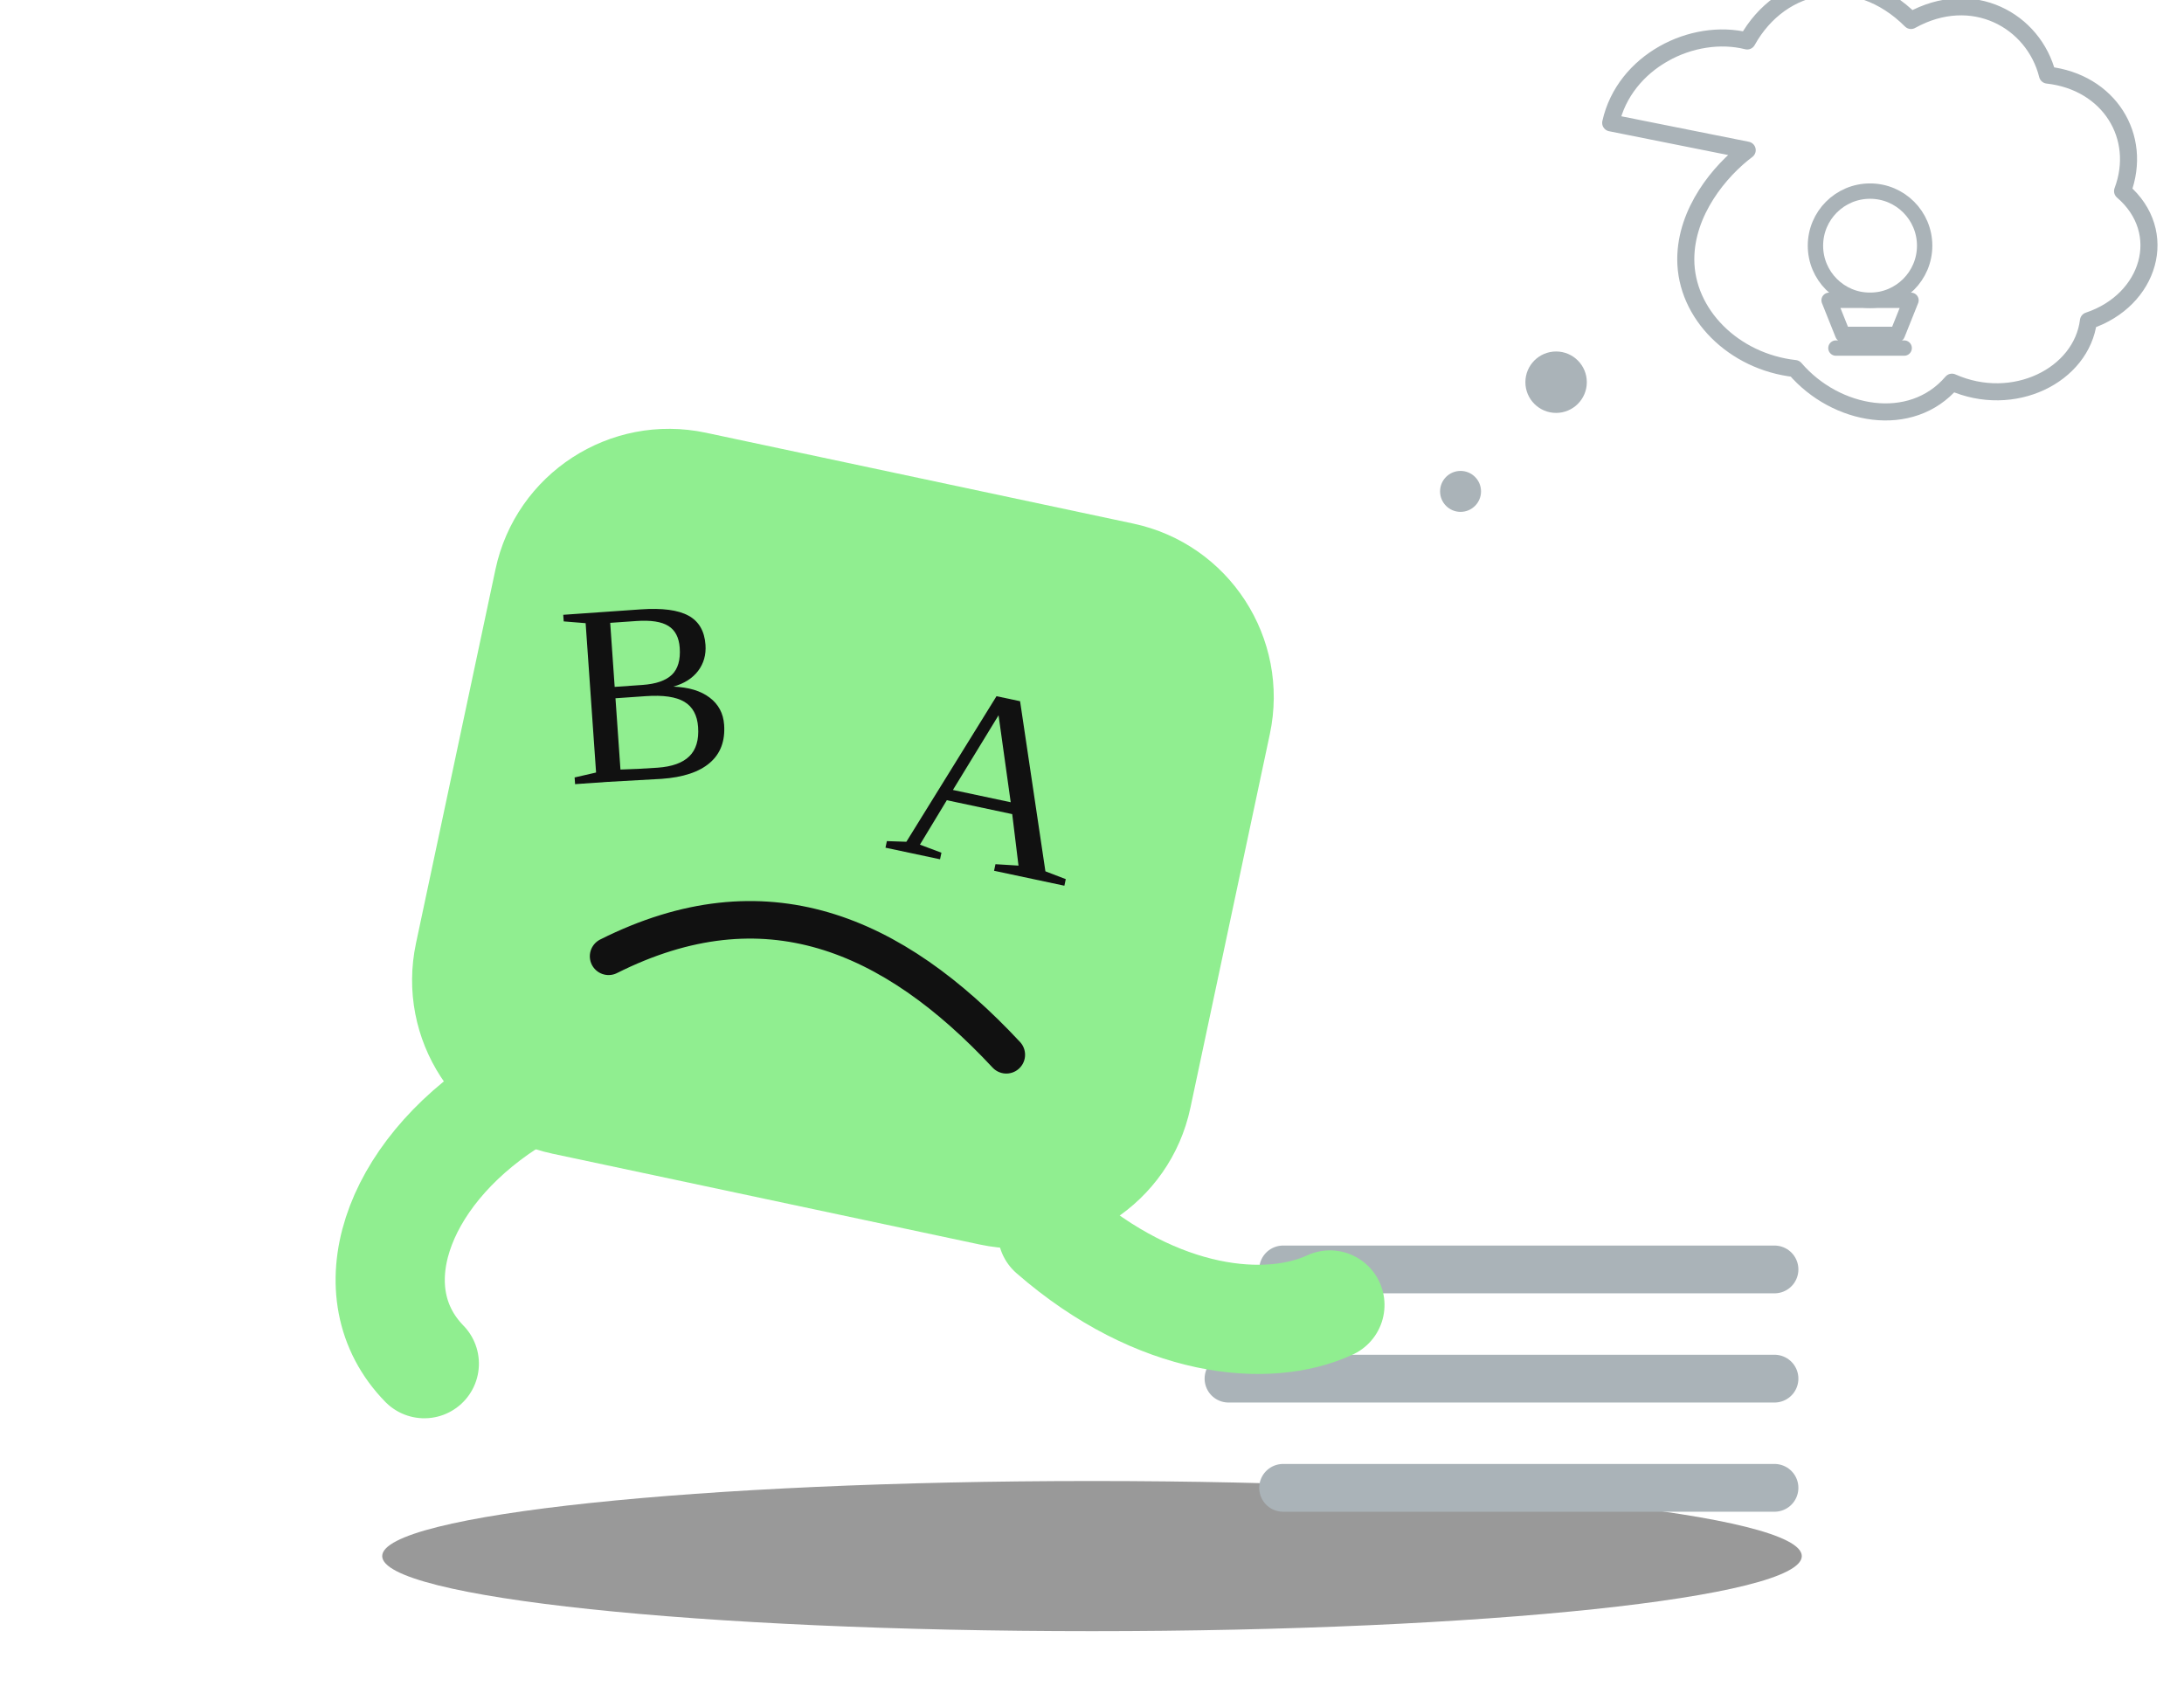
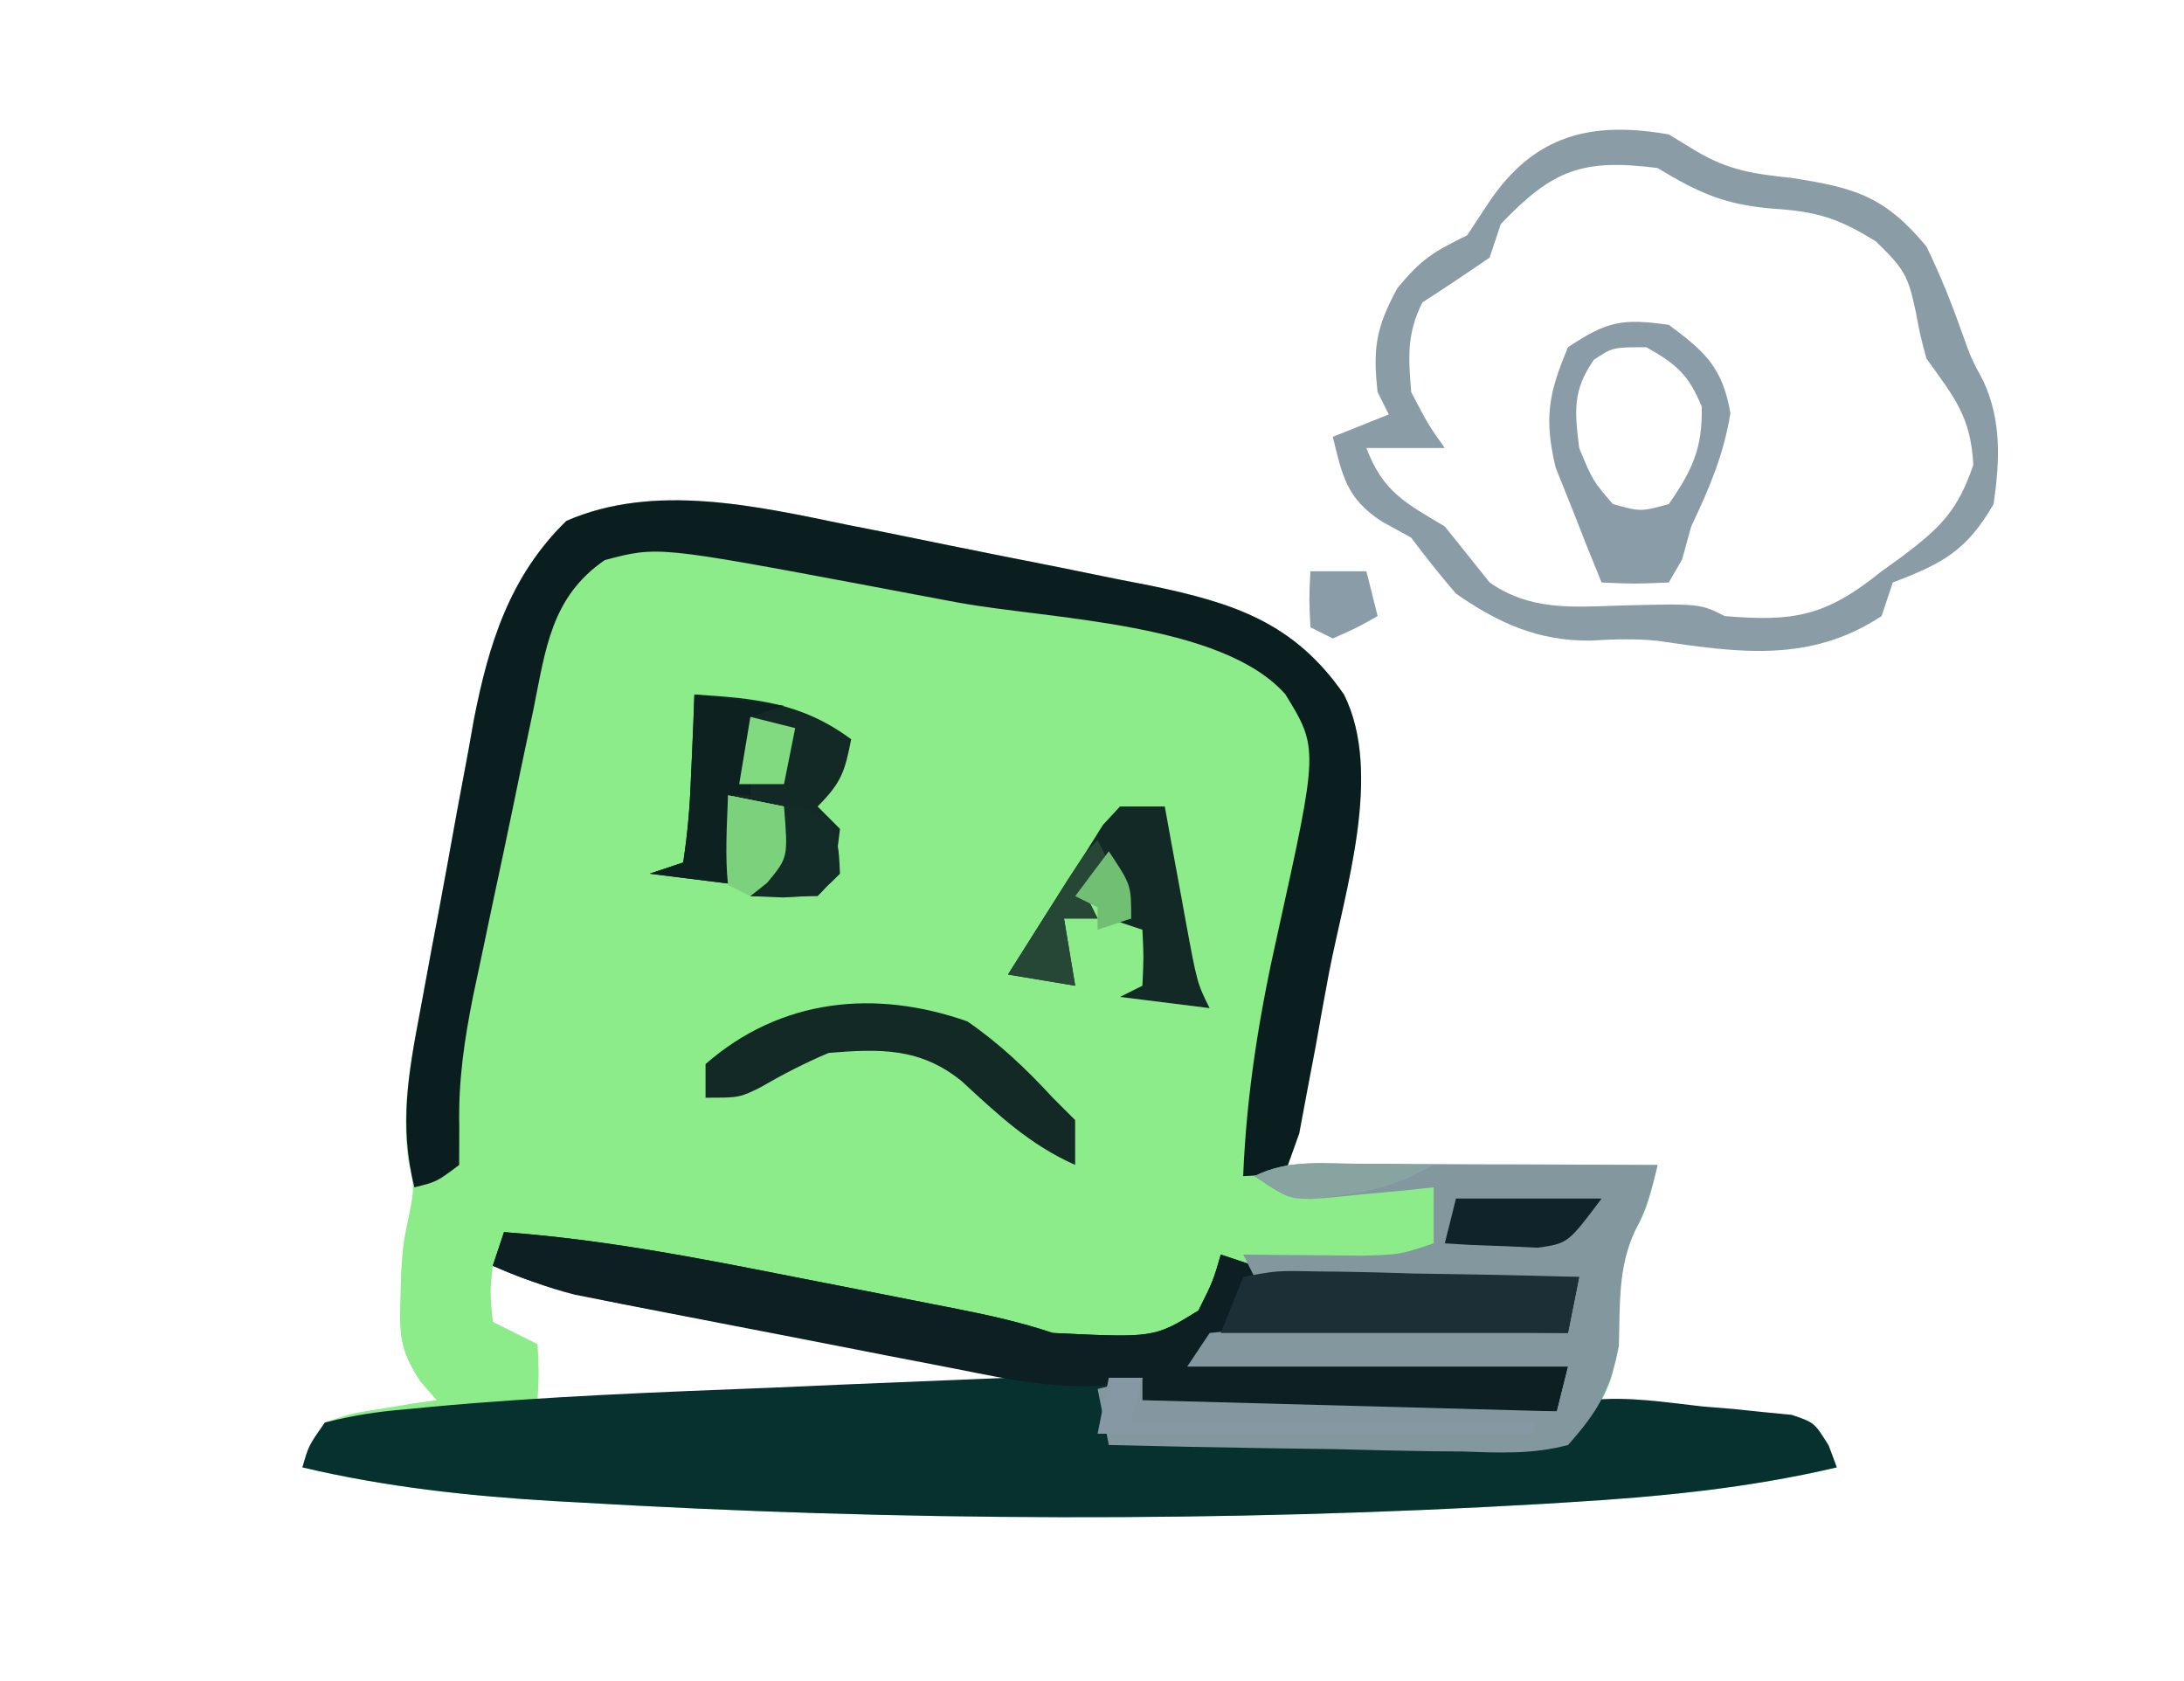
- <svg xmlns="http://www.w3.org/2000/svg" viewBox="0 0 320 250" fill="none">
-   <ellipse cx="160" cy="228" rx="104" ry="11" fill="#000" opacity="0.4" />
-   <g stroke="#AAB3B8" stroke-width="7" stroke-linecap="round">
-     <path d="M188 186h72" />
-     <path d="M180 202h80" />
-     <path d="M188 218h72" />
-   </g>
-   <g transform="translate(78 58) rotate(12)">
-     <path d="M18 102c-14 14-16 32-4 40" stroke="#90EE90" stroke-width="16" stroke-linecap="round" />
-     <path d="M100 104c18 10 34 8 42 2" stroke="#90EE90" stroke-width="16" stroke-linecap="round" />
-     <rect width="116" height="108" rx="26" fill="#90EE90" />
-     <g fill="#111111" font-family="Georgia, 'Times New Roman', serif" font-size="38">
-       <text x="14" y="50" transform="rotate(-16 32 42)">B</text>
-       <text x="64" y="54">A</text>
-     </g>
-     <path d="M28 78c20-16 40-12 60 2" stroke="#111111" stroke-width="5.5" stroke-linecap="round" />
-   </g>
-   <circle cx="214" cy="72" r="3" fill="#AAB3B8" />
-   <circle cx="228" cy="56" r="4.5" fill="#AAB3B8" />
-   <path d="M236 18c2-9 12-14 20-12 5-9 16-11 24-3 9-5 18 0 20 8 9 1 14 9 11 17 7 6 4 16-5 19-1 8-11 13-20 9-6 7-17 5-23-2-9-1-16-8-16-16 0-7 5-13 9-16z" stroke="#AAB3B8" stroke-width="2.5" stroke-linejoin="round" />
-   <g transform="translate(258 24)" fill="none" stroke="#AAB3B8" stroke-width="2.25" stroke-linecap="round" stroke-linejoin="round">
-     <circle cx="16" cy="12" r="8" />
-     <path d="M10 20h12l-2 5h-8z" />
-     <path d="M11 27h10" />
-   </g>
+ <svg xmlns="http://www.w3.org/2000/svg" viewBox="0 0 195 150" fill="none">
+   <path d="M0 0 C0.97 0.19 1.94 0.39 2.94 0.58 C4.97 0.99 6.99 1.4 9.02 1.82 C12.11 2.45 15.21 3.06 18.31 3.67 C20.29 4.07 22.27 4.47 24.25 4.88 C25.17 5.06 26.09 5.24 27.03 5.42 C34.42 6.96 39.83 8.69 44.29 15.14 C48.06 22.67 43.88 34.42 42.29 42.2 C41.3 47.13 40.31 52.06 39.29 57.14 C50.18 57.14 61.07 57.14 72.29 57.14 C71.29 61.14 71.29 61.14 70.27 63.04 C69.05 65.66 68.91 67.89 68.73 70.76 C68.39 75.94 68.39 75.94 67.29 78.14 C67.86 78.18 68.42 78.22 69.01 78.26 C71.56 78.45 74.11 78.67 76.67 78.89 C77.56 78.95 78.45 79.01 79.36 79.07 C80.21 79.15 81.06 79.23 81.94 79.31 C82.73 79.37 83.51 79.43 84.32 79.5 C86.29 80.14 86.29 80.14 87.56 82.19 C87.81 82.83 88.05 83.47 88.29 84.14 C80.33 86.01 72.45 86.77 64.29 87.26 C63.61 87.3 62.92 87.35 62.21 87.39 C33.5 89.07 4.5 88.95 -24.21 87.26 C-24.89 87.22 -25.58 87.18 -26.28 87.14 C-33.9 86.69 -41.27 85.9 -48.71 84.14 C-47.86 82.19 -47.86 82.19 -46.71 80.14 C-44.32 79.31 -44.32 79.31 -41.58 78.89 C-40.67 78.74 -39.76 78.59 -38.82 78.43 C-38.13 78.34 -37.43 78.24 -36.71 78.14 C-37.2 77.58 -37.69 77.02 -38.19 76.45 C-39.96 73.74 -40.06 72.39 -39.96 69.2 C-39.93 68.32 -39.91 67.44 -39.88 66.53 C-39.71 64.14 -39.71 64.14 -39.14 61.39 C-38.71 59.14 -38.71 59.14 -39.27 56.6 C-39.85 51.98 -39.06 47.98 -38.2 43.43 C-38.03 42.5 -37.86 41.57 -37.68 40.62 C-37.32 38.66 -36.96 36.71 -36.58 34.75 C-36.02 31.78 -35.49 28.81 -34.95 25.83 C-34.6 23.93 -34.24 22.02 -33.88 20.11 C-33.73 19.23 -33.57 18.35 -33.41 17.45 C-32.08 10.63 -30.2 4.57 -25.14 -0.36 C-17.28 -3.79 -8.15 -1.68 0 0 Z M-31.71 66.14 C-31.96 68.51 -31.96 68.51 -31.71 71.14 C-31.38 71.3 -31.38 71.3 -29.71 72.14 C-29.05 72.47 -28.39 72.8 -27.71 73.14 C-27.58 75.7 -27.58 75.7 -27.71 78.14 C-11.69 78.33 4.29 77.73 20.29 77.14 C20.29 76.81 20.29 76.48 20.29 76.14 C19.72 76.03 19.14 75.92 18.54 75.8 C12.52 74.65 6.51 73.5 0.49 72.35 C-1.76 71.92 -4 71.49 -6.25 71.06 C-9.48 70.44 -12.71 69.82 -15.94 69.2 C-16.94 69.01 -17.94 68.82 -18.97 68.62 C-19.92 68.44 -20.86 68.26 -21.82 68.08 C-22.65 67.92 -23.47 67.76 -24.32 67.6 C-26.79 67.12 -29.25 66.63 -31.71 66.14 Z " fill="#8DEC8A" transform="translate(75.70703,46.86328)" />
+   <path d="M0 0 C8.8 0.64 17.33 2.3 25.97 4.01 C28.46 4.5 30.94 4.99 33.43 5.47 C35.01 5.78 36.6 6.09 38.18 6.41 C38.55 6.48 38.55 6.48 40.43 6.85 C43.36 7.43 46.16 8.05 49 9 C58.05 9.44 58.05 9.44 62 7 C63.31 4.37 63.31 4.37 64 2 C64.99 2.33 65.98 2.66 67 3 C69.21 3.15 71.42 3.25 73.64 3.32 C74.94 3.36 76.23 3.4 77.57 3.44 C78.94 3.48 80.32 3.52 81.69 3.56 C83.07 3.61 84.45 3.65 85.84 3.69 C89.23 3.8 92.61 3.9 96 4 C95.67 5.65 95.34 7.3 95 9 C94.52 9.01 94.52 9.01 92.08 9.08 C88.51 9.17 84.95 9.27 81.38 9.37 C79.84 9.42 78.29 9.46 76.75 9.5 C74.53 9.55 72.31 9.62 70.1 9.68 C69.4 9.7 68.71 9.72 67.99 9.73 C63.11 9.89 63.11 9.89 62 11 C67.44 11.16 67.44 11.16 95 12 C94.67 13.32 94.34 14.64 94 16 C81.46 16 68.92 16 56 16 C56.33 15.01 56.66 14.02 57 13 C56.01 13.33 55.02 13.66 54 14 C54 15.32 54 16.64 54 18 C59.8 18.07 65.6 18.13 71.41 18.16 C73.38 18.18 75.36 18.2 77.33 18.23 C80.17 18.26 83 18.28 85.84 18.29 C86.72 18.31 87.61 18.32 88.52 18.34 C88.93 18.34 88.93 18.34 91.01 18.34 C91.37 18.34 91.37 18.34 93.2 18.36 C95 18 95 18 97 15 C100.34 14.64 103.67 15.19 107 15.56 C107.46 15.6 107.46 15.6 109.81 15.79 C110.7 15.88 111.59 15.97 112.5 16.07 C112.91 16.11 112.91 16.11 114.97 16.31 C117 17 117 17 118.28 19.06 C118.4 19.38 118.4 19.38 119 21 C111.04 22.87 103.15 23.63 95 24.12 C94.31 24.17 93.63 24.21 92.92 24.25 C64.21 25.93 35.2 25.81 6.5 24.12 C5.82 24.09 5.13 24.05 4.42 24.01 C-3.2 23.55 -10.56 22.76 -18 21 C-17.45 19.07 -17.45 19.07 -16 17 C-13.49 16.36 -11.37 16.03 -8.82 15.82 C-8.07 15.75 -7.33 15.67 -6.56 15.6 C3.62 14.66 13.85 14.28 24.06 13.88 C26.1 13.79 28.15 13.7 30.19 13.61 C35.13 13.4 40.06 13.2 45 13 C43.78 12.77 42.57 12.54 41.32 12.3 C36.8 11.43 32.28 10.56 27.76 9.69 C25.8 9.32 23.85 8.94 21.89 8.57 C19.08 8.03 16.27 7.49 13.46 6.95 C12.59 6.78 11.71 6.62 10.82 6.45 C6.68 5.64 2.86 4.78 -1 3 C-0.67 2.01 -0.34 1.02 0 0 Z " fill="#07312F" transform="translate(45,110)" />
+   <path d="M0 0 C0.97 0.19 1.94 0.39 2.94 0.58 C4.97 0.99 6.99 1.4 9.02 1.82 C12.11 2.45 15.21 3.06 18.31 3.67 C20.29 4.07 22.27 4.47 24.25 4.88 C25.17 5.06 26.09 5.24 27.03 5.42 C34.42 6.96 39.83 8.69 44.29 15.14 C47.8 22.16 44.38 32.6 42.95 40.01 C42.54 42.16 42.16 44.31 41.78 46.47 C41.52 47.84 41.26 49.21 41 50.57 C40.88 51.19 40.88 51.19 40.3 54.32 C39.97 55.25 39.63 56.18 39.29 57.14 C37.19 58.05 37.19 58.05 35.29 58.14 C35.59 50.73 36.73 43.72 38.36 36.51 C42.02 19.94 42.02 19.94 39.05 15.11 C33.34 8.69 18.06 8.44 9.78 6.92 C7.23 6.45 4.69 5.96 2.14 5.48 C-17 1.89 -17 1.89 -21.71 3.14 C-26.49 6.42 -26.99 11.08 -28.07 16.43 C-28.26 17.34 -28.45 18.25 -28.65 19.18 C-29.06 21.1 -29.46 23.02 -29.85 24.94 C-30.45 27.87 -31.08 30.78 -31.7 33.7 C-32.1 35.57 -32.49 37.44 -32.88 39.31 C-33.06 40.17 -33.25 41.04 -33.44 41.93 C-34.24 45.91 -34.79 49.59 -34.7 53.66 C-34.7 54.81 -34.7 55.95 -34.71 57.14 C-36.71 58.64 -36.71 58.64 -38.71 59.14 C-40.09 53.57 -39.24 48.95 -38.2 43.43 C-38.03 42.5 -37.86 41.57 -37.68 40.62 C-37.32 38.66 -36.96 36.71 -36.58 34.75 C-36.02 31.78 -35.49 28.81 -34.95 25.83 C-34.6 23.93 -34.24 22.02 -33.88 20.11 C-33.73 19.23 -33.57 18.35 -33.41 17.45 C-32.08 10.63 -30.2 4.57 -25.14 -0.36 C-17.28 -3.79 -8.15 -1.68 0 0 Z " fill="#0B1E1F" transform="translate(75.70703,46.86328)" />
+   <path d="M0 0 C8.8 0.64 17.33 2.3 25.97 4.01 C28.46 4.5 30.94 4.99 33.43 5.47 C35.01 5.78 36.6 6.09 38.18 6.41 C38.55 6.48 38.55 6.48 40.43 6.85 C43.36 7.43 46.16 8.05 49 9 C58.05 9.44 58.05 9.44 62 7 C63.31 4.38 63.31 4.38 64 2 C64.99 2.33 65.98 2.66 67 3 C69.21 3.15 71.42 3.25 73.64 3.32 C74.94 3.36 76.23 3.4 77.57 3.44 C78.94 3.48 80.32 3.52 81.69 3.56 C83.07 3.61 84.45 3.65 85.84 3.69 C89.23 3.8 92.61 3.9 96 4 C95.67 5.65 95.34 7.3 95 9 C94.52 9.01 94.52 9.01 92.08 9.08 C88.51 9.17 84.95 9.27 81.38 9.37 C79.84 9.42 78.29 9.46 76.75 9.5 C74.53 9.55 72.31 9.62 70.1 9.68 C69.4 9.7 68.71 9.72 67.99 9.73 C63.11 9.89 63.11 9.89 62 11 C67.44 11.16 67.44 11.16 95 12 C94.67 13.32 94.34 14.64 94 16 C81.46 16 68.92 16 56 16 C56.33 15.01 56.66 14.02 57 13 C56.23 13.2 55.46 13.4 54.67 13.61 C49.64 14.14 45.24 13.18 40.31 12.2 C39.8 12.1 39.8 12.1 37.21 11.6 C35.05 11.19 32.9 10.77 30.74 10.34 C27.45 9.69 24.15 9.06 20.85 8.42 C18.76 8.02 16.66 7.61 14.56 7.2 C14.07 7.1 14.07 7.1 11.58 6.62 C10.66 6.44 9.74 6.26 8.79 6.07 C7.98 5.91 7.18 5.75 6.35 5.59 C3.78 4.95 1.43 4.03 -1 3 C-0.67 2.01 -0.34 1.02 0 0 Z " fill="#0D1F23" transform="translate(45,110)" />
+   <path d="M0 0 C0.38 0 0.38 0 2.28 0 C4.68 0.01 7.09 0.02 9.49 0.04 C11.12 0.04 12.75 0.04 14.38 0.05 C18.38 0.06 22.37 0.08 26.37 0.1 C25.86 2.27 25.4 4.04 24.33 6.01 C22.81 9.31 23.02 12.66 22.91 16.25 C22.17 20.16 21.03 22.11 18.37 25.1 C15.24 25.94 12.22 25.8 9.01 25.68 C8.56 25.68 8.56 25.68 6.27 25.66 C3.38 25.62 0.5 25.55 -2.38 25.47 C-4.34 25.44 -6.3 25.42 -8.25 25.39 C-13.05 25.32 -17.84 25.22 -22.63 25.1 C-22.96 23.45 -23.29 21.8 -23.63 20.1 C-22.31 19.77 -20.99 19.44 -19.63 19.1 C-19.63 19.76 -19.63 20.42 -19.63 21.1 C-13.53 21.26 -13.53 21.26 17.37 22.1 C17.7 20.78 18.03 19.46 18.37 18.1 C7.15 18.1 -4.07 18.1 -15.63 18.1 C-14.97 17.11 -14.31 16.12 -13.63 15.1 C-11.15 14.83 -8.92 14.75 -6.44 14.8 C-6.08 14.81 -6.08 14.81 -4.29 14.82 C-2.03 14.83 0.23 14.87 2.49 14.91 C4.02 14.93 5.56 14.94 7.09 14.95 C10.85 14.98 14.61 15.04 18.37 15.1 C18.7 13.45 19.03 11.8 19.37 10.1 C18.49 10.11 17.62 10.12 16.72 10.13 C13.49 10.16 10.26 10.19 7.03 10.21 C5.63 10.22 4.23 10.23 2.83 10.25 C0.82 10.27 -1.18 10.28 -3.19 10.29 C-4.4 10.3 -5.61 10.31 -6.86 10.32 C-7.32 10.29 -7.32 10.29 -9.63 10.1 C-9.96 9.44 -10.29 8.78 -10.63 8.1 C-10.14 8.1 -10.14 8.1 -7.68 8.13 C-6.4 8.14 -5.13 8.15 -3.82 8.16 C-3.19 8.17 -3.19 8.17 0.01 8.2 C3.37 8.1 3.37 8.1 6.37 7.1 C6.37 5.45 6.37 3.8 6.37 2.1 C5.46 2.19 4.56 2.29 3.63 2.39 C2.45 2.5 1.27 2.61 0.05 2.72 C-1.12 2.84 -2.29 2.95 -3.5 3.07 C-6.63 3.1 -6.63 3.1 -9.63 1.1 C-6.57 -0.44 -3.36 -0.02 0 0 Z " fill="#83979F" transform="translate(121.6328,103.9023)" />
+   <path d="M0 0 C0.8 0.48 1.59 0.97 2.41 1.47 C5.37 3.22 7.54 3.52 10.94 3.88 C16.65 4.76 19.28 5.53 23 10 C24.21 12.49 25.22 14.98 26.14 17.6 C27 20 27 20 28.09 22.03 C29.73 25.57 29.55 29.19 29 33 C26.6 37.18 24.38 38.34 20 40 C19.67 40.99 19.34 41.98 19 43 C12.57 47.23 6.2 46.26 -1 45.21 C-3.05 45 -4.95 45.07 -7 45.19 C-11.65 45.24 -15.21 43.63 -19 41 C-20.39 39.38 -21.73 37.71 -23 36 C-23.87 35.53 -24.73 35.05 -25.62 34.56 C-28.76 32.5 -29.13 30.56 -30 27 C-28.35 26.34 -26.7 25.68 -25 25 C-25.33 24.34 -25.66 23.68 -26 23 C-26.44 19.09 -26.14 17.25 -24.25 13.75 C-22.04 11.05 -20.97 10.48 -18 9 C-17.36 8.03 -16.72 7.06 -16.06 6.06 C-12.02 0.05 -6.96 -1.22 0 0 Z M-15 8 C-15.33 8.99 -15.66 9.98 -16 11 C-17.98 12.36 -19.98 13.7 -22 15 C-23.41 17.82 -23.25 19.87 -23 23 C-21.5 25.88 -21.5 25.88 -20 28 C-22.31 28 -24.62 28 -27 28 C-25.52 31.91 -23.51 32.91 -20 35 C-18.66 36.66 -17.33 38.33 -16 40 C-12.37 42.53 -8.62 42.2 -4.38 42.06 C2.76 41.88 2.76 41.88 5 43 C11.19 43.52 14.03 43.02 19 39 C19.62 38.55 20.25 38.11 20.89 37.64 C24.26 35.09 25.8 33.59 27.19 29.5 C26.96 25.17 25.5 23.5 23 20 C22.46 17.99 22.46 17.99 22.06 15.88 C21.37 12.62 21.05 12.04 18.5 9.56 C15.1 7.44 13.16 6.87 9.19 6.62 C4.93 6.25 2.65 5.21 -1 3 C-7.7 2.15 -10.35 3.13 -15 8 Z " fill="#8A9DA7" transform="translate(149,12)" />
+   <path d="M0 0 C5.38 0.34 9.53 0.69 14 4 C13.43 6.87 13.14 7.86 11 10 C11.66 10.66 12.32 11.32 13 12 C12.44 16.56 12.44 16.56 11 18 C9 18.04 7 18.04 5 18 C5.66 17.01 6.32 16.02 7 15 C7.38 13.34 7.73 11.68 8 10 C6.35 9.67 4.7 9.34 3 9 C3.33 11.64 3.66 14.28 4 17 C1.36 16.67 -1.28 16.34 -4 16 C-3.01 15.67 -2.02 15.34 -1 15 C-0.61 12.41 -0.4 10.04 -0.31 7.44 C-0.28 6.73 -0.24 6.02 -0.21 5.28 C-0.13 3.52 -0.06 1.76 0 0 Z " fill="#132925" transform="translate(62,62)" />
+   <path d="M0 0 C3.26 2.41 4.8 3.83 5.5 7.88 C4.9 11.62 3.62 14.58 2 18 C1.73 18.97 1.46 19.94 1.19 20.94 C0.8 21.62 0.4 22.3 0 23 C-3.07 23.13 -3.07 23.13 -6 23 C-6.9 20.82 -7.77 18.64 -8.62 16.44 C-9.11 15.22 -9.6 14 -10.1 12.75 C-11.15 8.36 -10.74 6.12 -9 2 C-5.48 -0.35 -4.14 -0.58 0 0 Z M-6.69 3.12 C-8.61 5.88 -8.4 7.71 -8 11 C-6.81 13.88 -6.81 13.88 -5 16 C-2.5 16.69 -2.5 16.69 0 16 C2.1 12.99 3.02 11 2.94 7.31 C1.79 4.47 0.66 3.49 -2 2 C-5 2 -5 2 -6.69 3.12 Z " fill="#8A9CA7" transform="translate(149,29)" />
+   <path d="M0 0 C2.98 -0.57 2.98 -0.57 6.76 -0.49 C7.42 -0.48 8.08 -0.47 8.77 -0.47 C10.89 -0.44 13.01 -0.38 15.12 -0.31 C16.56 -0.29 18 -0.26 19.43 -0.24 C22.96 -0.19 26.48 -0.1 30 0 C29.67 1.65 29.34 3.3 29 5 C18.77 5 8.54 5 -2 5 C-1.34 3.35 -0.68 1.7 0 0 Z " fill="#1C2F36" transform="translate(111,114)" />
+   <path d="M0 0 C2.91 2.01 5.23 4.22 7.62 6.81 C8.28 7.47 8.94 8.13 9.62 8.81 C9.62 10.13 9.62 11.45 9.62 12.81 C5.57 11.01 2.76 8.35 -0.47 5.37 C-4.17 2.34 -7.77 2.43 -12.38 2.81 C-14.54 3.72 -16.54 4.76 -18.58 5.94 C-20.38 6.81 -20.38 6.81 -23.38 6.81 C-23.38 5.82 -23.38 4.83 -23.38 3.81 C-16.66 -2.07 -8.21 -2.89 0 0 Z " fill="#122925" transform="translate(86.375,91.1875)" />
+   <path d="M0 0 C1.32 0 2.64 0 4 0 C4.2 1.13 4.41 2.26 4.62 3.43 C4.89 4.91 5.17 6.39 5.44 7.88 C5.57 8.62 5.71 9.37 5.85 10.14 C6.89 15.77 6.89 15.77 8 18 C5.36 17.67 2.72 17.34 0 17 C0.66 16.67 1.32 16.34 2 16 C2.12 13.44 2.12 13.44 2 11 C1.01 10.67 0.02 10.34 -1 10 C-0.34 10 0.32 10 1 10 C0.34 8.35 -0.32 6.7 -1 5 C-1.33 5.5 -1.33 5.5 -3 8 C-2.67 8.66 -2.34 9.32 -2 10 C-2.99 10 -3.98 10 -5 10 C-4.67 11.98 -4.34 13.96 -4 16 C-4.99 15.84 -4.99 15.84 -10 15 C-8.9 13.25 -7.79 11.5 -6.69 9.75 C-6.07 8.78 -5.46 7.8 -4.82 6.8 C-4.22 5.87 -3.62 4.95 -3 4 C-2.51 3.22 -2.02 2.44 -1.52 1.64 C-1.02 1.1 -0.52 0.56 0 0 Z " fill="#122925" transform="translate(100,72)" />
+   <path d="M0 0 C2.64 0.33 5.28 0.66 8 1 C7.01 1.33 6.02 1.66 5 2 C5 4.31 5 6.62 5 9 C4.34 9 3.68 9 3 9 C3.33 11.64 3.66 14.28 4 17 C1.36 16.67 -1.28 16.34 -4 16 C-3.01 15.67 -2.02 15.34 -1 15 C-0.61 12.41 -0.4 10.04 -0.31 7.44 C-0.28 6.73 -0.24 6.02 -0.21 5.28 C-0.13 3.52 -0.06 1.76 0 0 Z " fill="#0D2121" transform="translate(62,62)" />
+   <path d="M0 0 C0.99 0 1.98 0 3 0 C2.67 1.32 2.34 2.64 2 4 C13.88 4 25.76 4 38 4 C38 4.33 38 4.66 38 5 C25.13 5 12.26 5 -1 5 C-0.67 3.35 -0.34 1.7 0 0 Z " fill="#8598A3" transform="translate(99,123)" />
+   <path d="M0 0 C4.29 0 8.58 0 13 0 C10 4 10 4 7.3 4.39 C6.31 4.34 5.33 4.3 4.31 4.25 C3.32 4.21 2.32 4.18 1.3 4.14 C0.54 4.09 -0.22 4.05 -1 4 C-0.67 2.68 -0.34 1.36 0 0 Z " fill="#10232A" transform="translate(130,107)" />
+   <path d="M0 0 C1.94 0.19 1.94 0.19 4 1 C4.88 3.44 4.88 3.44 5 6 C3 8 3 8 -0.12 8.12 C-0.6 8.1 -0.6 8.1 -3 8 C-2.34 7.01 -1.68 6.02 -1 5 C-0.62 3.34 -0.27 1.68 0 0 Z " fill="#142C27" transform="translate(70,72)" />
+   <path d="M0 0 C0.83 0.17 0.83 0.17 5 1 C5.37 5.55 5.37 5.55 3.5 7.81 C3 8.2 2.51 8.6 2 9 C1.34 8.67 0.68 8.34 0 8 C-0.28 5.32 -0.09 2.7 0 0 Z " fill="#7CD17C" transform="translate(65,71)" />
+   <path d="M0 0 C1.28 0.01 2.56 0.02 3.88 0.03 C4.87 0.04 5.86 0.05 6.88 0.06 C4 1.66 1.58 2.44 -1.69 2.81 C-2.07 2.86 -2.07 2.86 -4 3.11 C-6.12 3.06 -6.12 3.06 -9.12 1.06 C-6.12 -0.44 -3.33 -0.03 0 0 Z " fill="#88A4A1" transform="translate(121.125,103.9375)" />
+   <path d="M0 0 C0.33 0.66 0.66 1.32 1 2 C0.67 2.5 0.67 2.5 -1 5 C-0.67 5.66 -0.34 6.32 0 7 C-0.99 7 -1.98 7 -3 7 C-2.67 8.98 -2.34 10.96 -2 13 C-2.99 12.84 -2.99 12.84 -8 12 C-6.86 10.19 -5.71 8.37 -4.56 6.56 C-4.24 6.06 -4.24 6.06 -2.63 3.5 C-1 1 -1 1 0 0 Z " fill="#264735" transform="translate(98,75)" />
+   <path d="M0 0 C1.65 0 3.3 0 5 0 C5.33 1.32 5.66 2.64 6 4 C4.12 5.06 4.12 5.06 2 6 C1.34 5.67 0.68 5.34 0 5 C-0.12 2.44 -0.12 2.44 0 0 Z " fill="#8A9CA8" transform="translate(117,51)" />
+   <path d="M0 0 C0.66 0.17 0.66 0.17 4 1 C3.67 2.65 3.34 4.3 3 6 C1.68 6 0.36 6 -1 6 C-0.67 4.02 -0.34 2.04 0 0 Z " fill="#81D980" transform="translate(67,64)" />
+   <path d="M0 0 C2 3 2 3 2 6 C1.01 6.33 0.02 6.66 -1 7 C-1 6.34 -1 5.68 -1 5 C-1.66 4.67 -2.32 4.34 -3 4 C-2.01 2.68 -1.02 1.36 0 0 Z " fill="#71BF73" transform="translate(99,76)" />
</svg>
